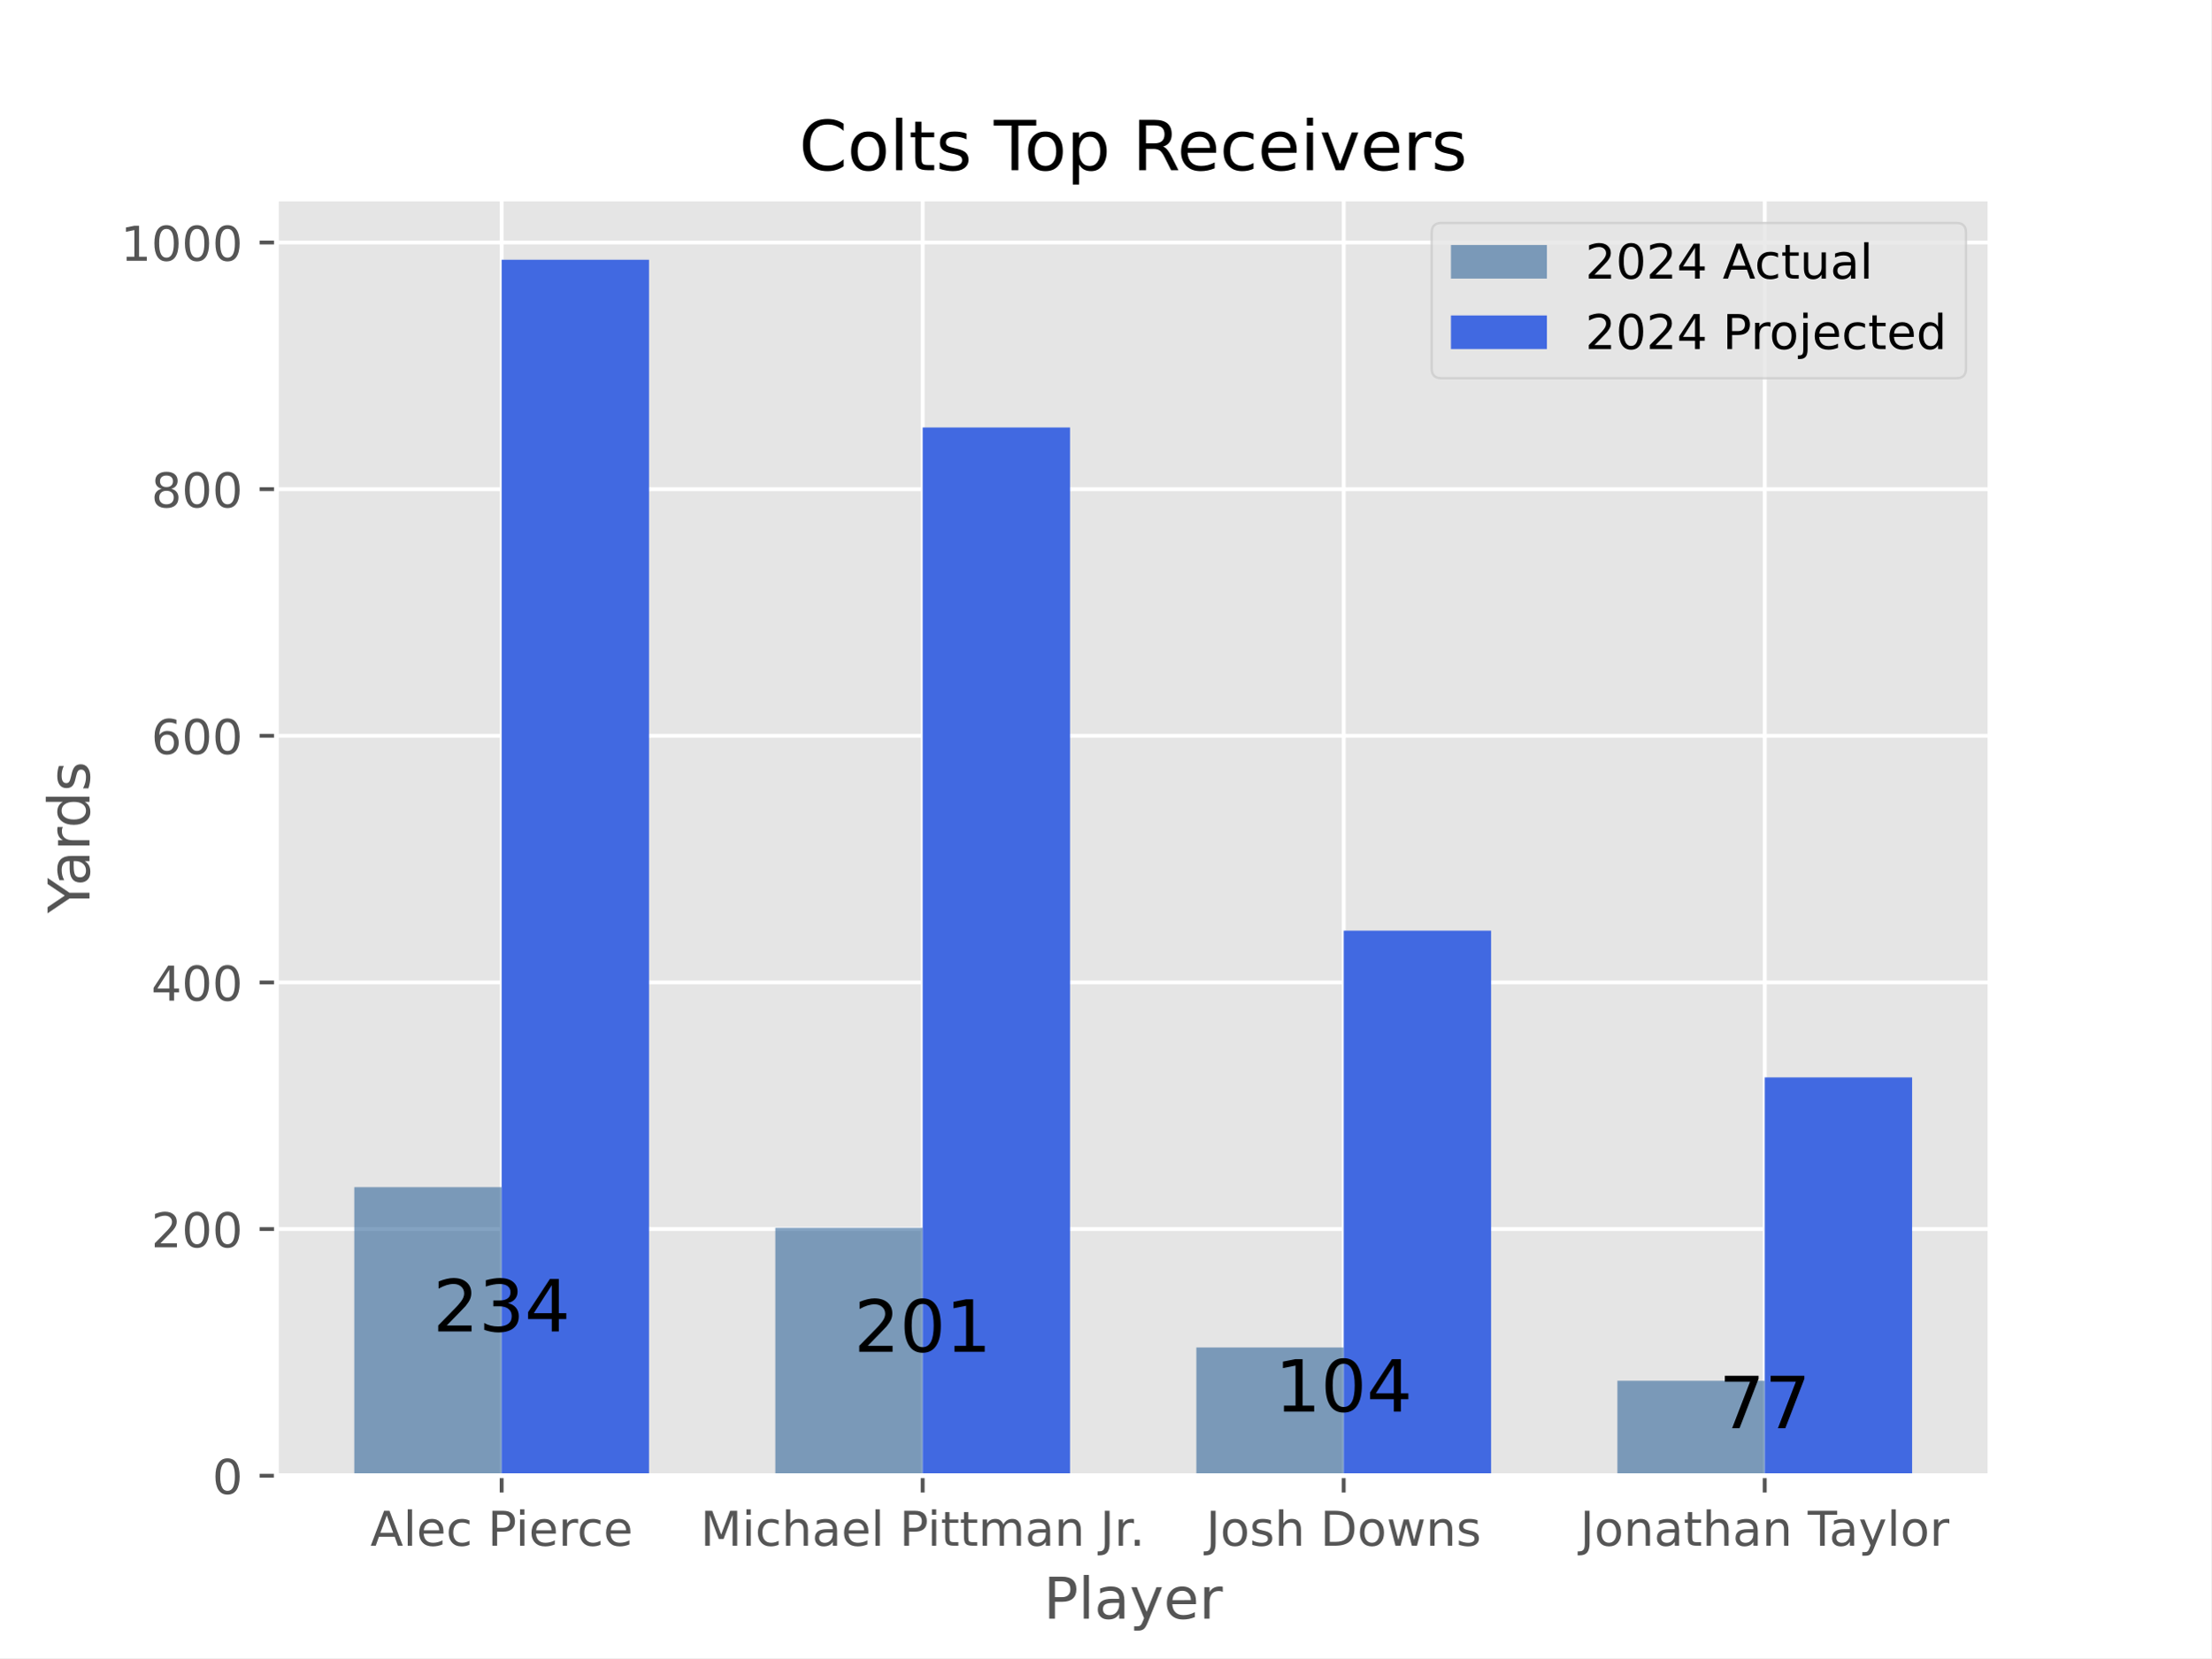
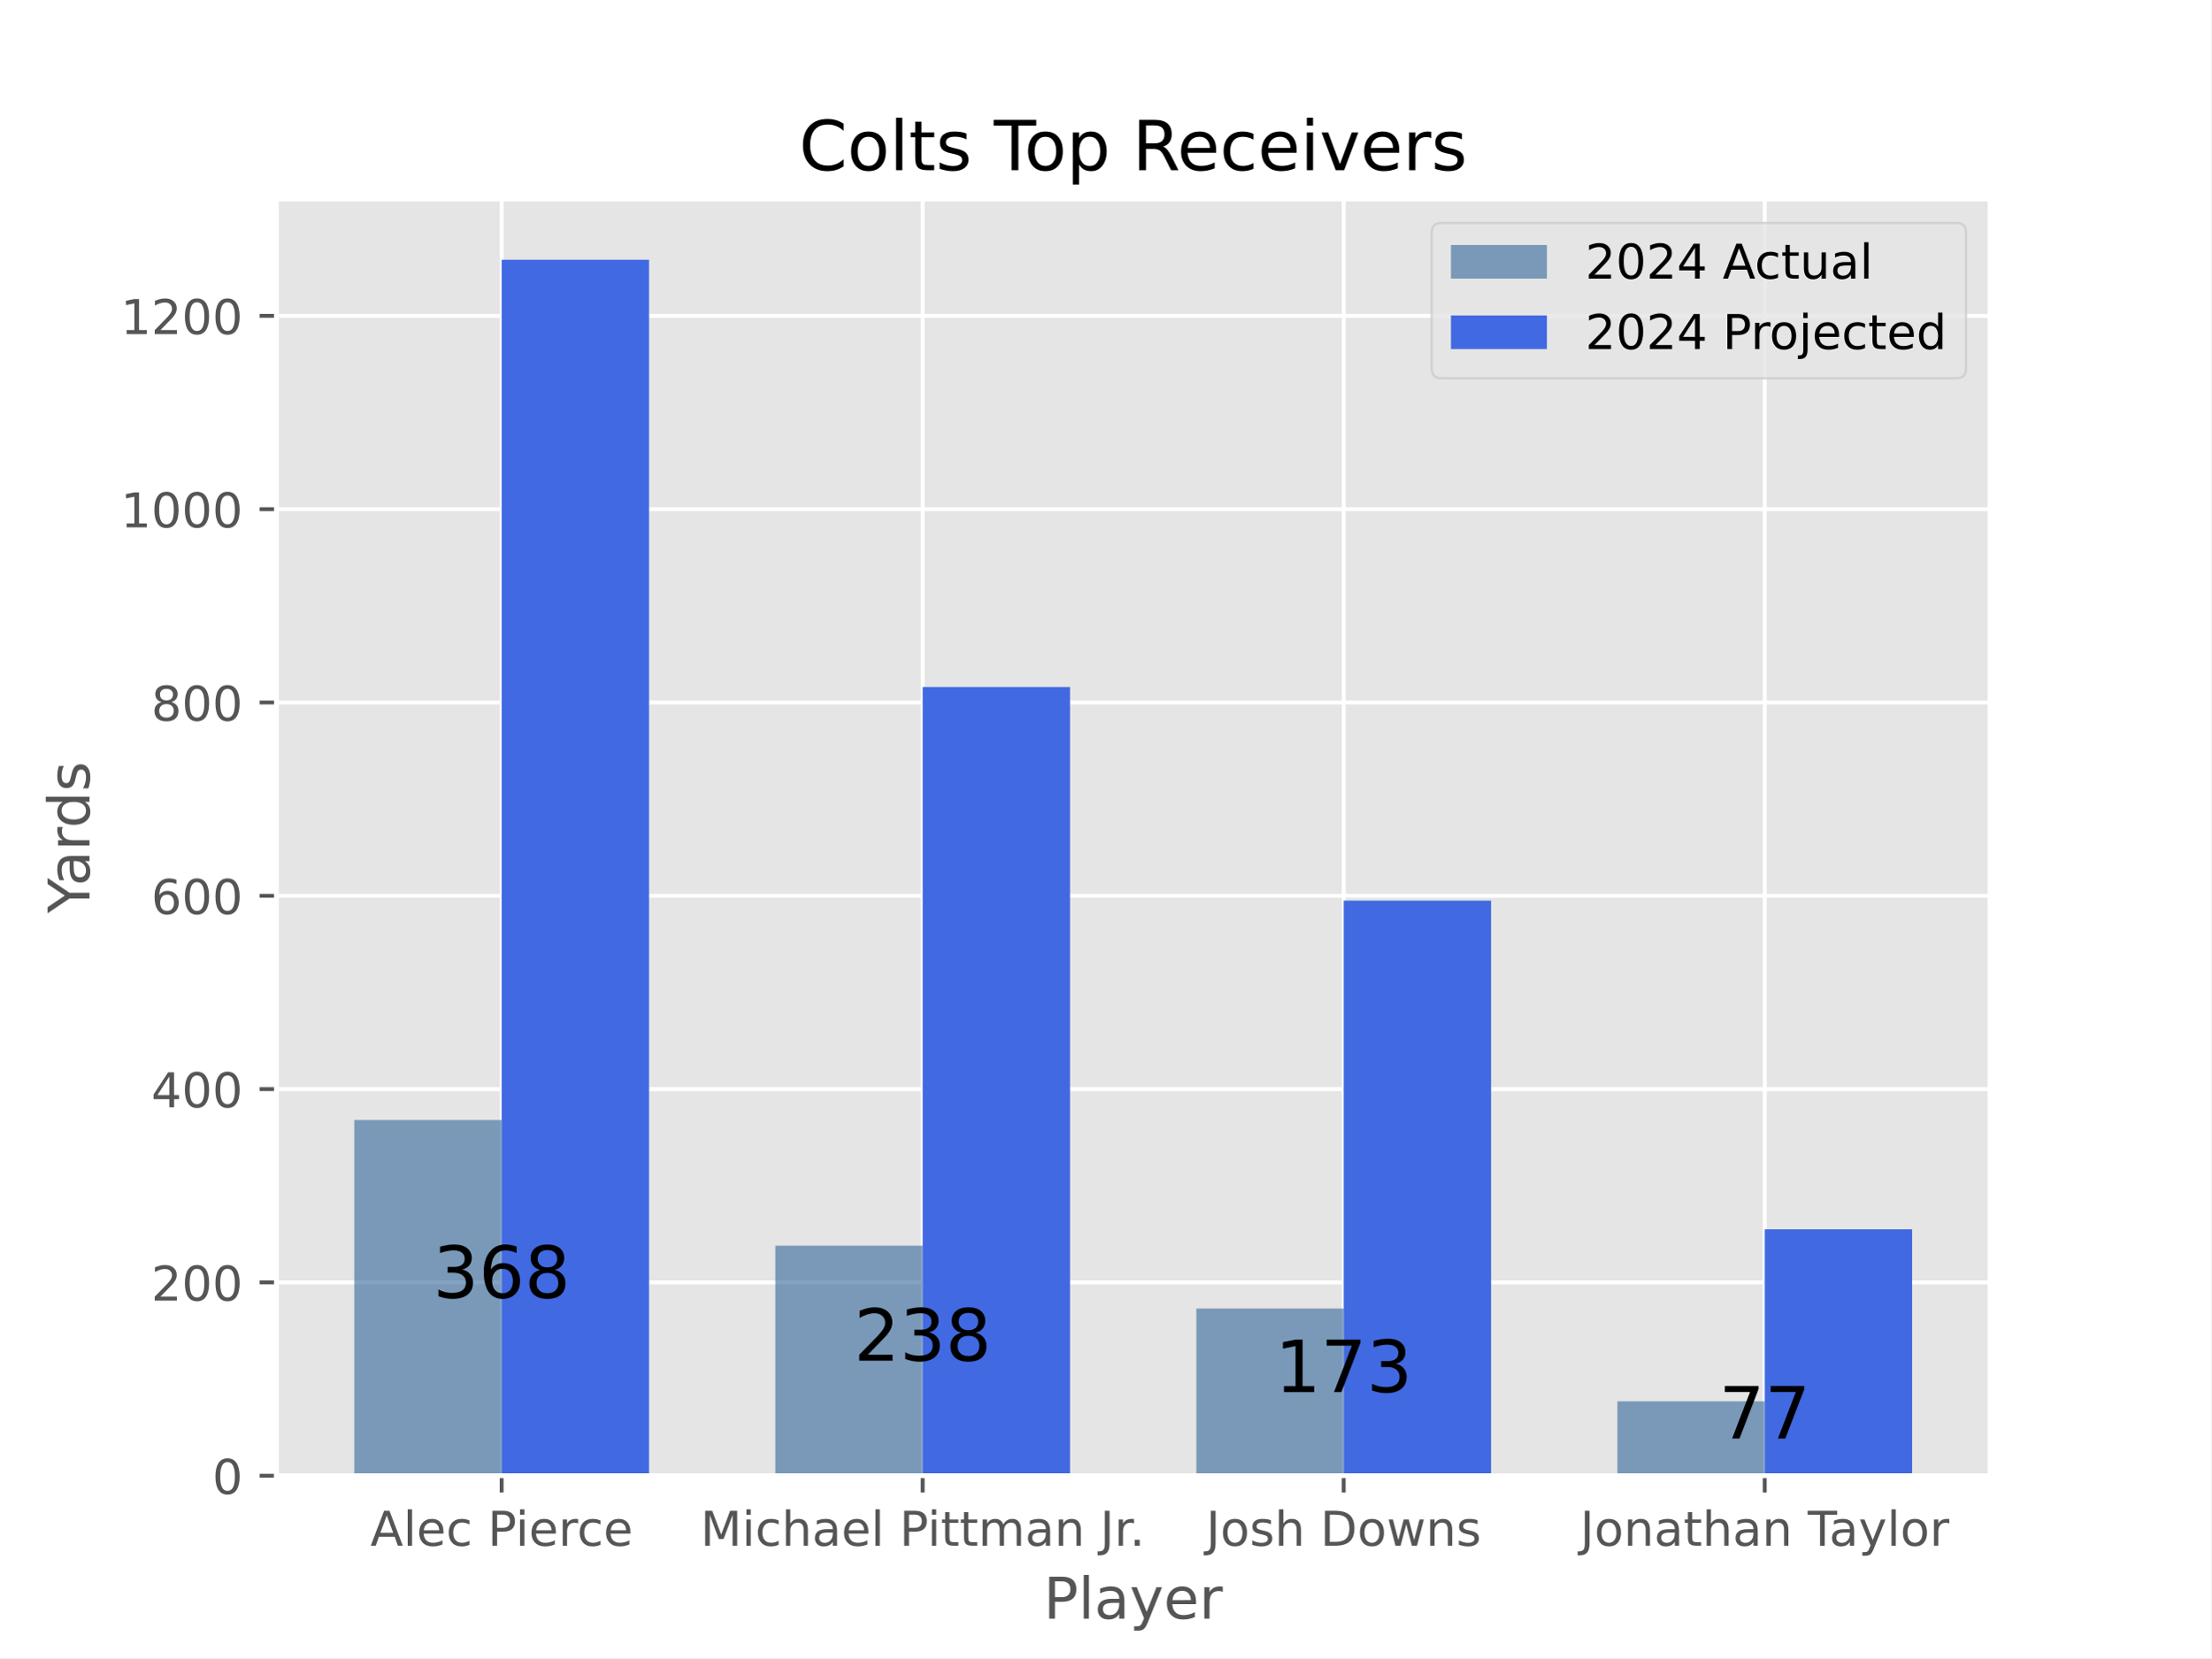
<svg xmlns="http://www.w3.org/2000/svg" xmlns:xlink="http://www.w3.org/1999/xlink" width="460.8pt" height="345.6pt" viewBox="0 0 460.8 345.6" version="1.1">
  <defs>
    <style type="text/css">*{stroke-linejoin: round; stroke-linecap: butt}</style>
  </defs>
  <g id="figure_1">
    <g id="patch_1">
      <path d="M 0 345.6  L 460.8 345.6  L 460.8 0  L 0 0  z " style="fill: #ffffff" />
    </g>
    <g id="axes_1">
      <g id="patch_2">
        <path d="M 57.6 307.584  L 414.72 307.584  L 414.72 41.472  L 57.6 41.472  z " style="fill: #e5e5e5" />
      </g>
      <g id="matplotlib.axis_1">
        <g id="xtick_1">
          <g id="line2d_1">
-             <path d="M 104.543 307.584  L 104.543 41.472  " clip-path="url(#p243e9e6259)" style="fill: none; stroke: #ffffff; stroke-width: 0.8; stroke-linecap: square" />
+             <path d="M 104.543 307.584  L 104.543 41.472  " clip-path="url(#p2a734307d4)" style="fill: none; stroke: #ffffff; stroke-width: 0.8; stroke-linecap: square" />
          </g>
          <g id="line2d_2">
            <defs>
-               <path id="m53d6826b80" d="M 0 0  L 0 3.5  " style="stroke: #555555; stroke-width: 0.8" />
+               <path id="m1f3897f777" d="M 0 0  L 0 3.5  " style="stroke: #555555; stroke-width: 0.8" />
            </defs>
            <g>
-               <use xlink:href="#m53d6826b80" x="104.543" y="307.584" style="fill: #555555; stroke: #555555; stroke-width: 0.8" />
+               <use xlink:href="#m1f3897f777" x="104.543" y="307.584" style="fill: #555555; stroke: #555555; stroke-width: 0.8" />
            </g>
          </g>
          <g id="text_1">
            <g style="fill: #555555" transform="translate(77.18236 322.1824) scale(0.1 -0.1)">
              <defs>
                <path id="DejaVuSans-41" d="M 2188 4044  L 1331 1722  L 3047 1722  L 2188 4044  z M 1831 4666  L 2547 4666  L 4325 0  L 3669 0  L 3244 1197  L 1141 1197  L 716 0  L 50 0  L 1831 4666  z " transform="scale(0.015625)" />
                <path id="DejaVuSans-6c" d="M 603 4863  L 1178 4863  L 1178 0  L 603 0  L 603 4863  z " transform="scale(0.015625)" />
                <path id="DejaVuSans-65" d="M 3597 1894  L 3597 1613  L 953 1613  Q 991 1019 1311 708  Q 1631 397 2203 397  Q 2534 397 2845 478  Q 3156 559 3463 722  L 3463 178  Q 3153 47 2828 -22  Q 2503 -91 2169 -91  Q 1331 -91 842 396  Q 353 884 353 1716  Q 353 2575 817 3079  Q 1281 3584 2069 3584  Q 2775 3584 3186 3129  Q 3597 2675 3597 1894  z M 3022 2063  Q 3016 2534 2758 2815  Q 2500 3097 2075 3097  Q 1594 3097 1305 2825  Q 1016 2553 972 2059  L 3022 2063  z " transform="scale(0.015625)" />
                <path id="DejaVuSans-63" d="M 3122 3366  L 3122 2828  Q 2878 2963 2633 3030  Q 2388 3097 2138 3097  Q 1578 3097 1268 2742  Q 959 2388 959 1747  Q 959 1106 1268 751  Q 1578 397 2138 397  Q 2388 397 2633 464  Q 2878 531 3122 666  L 3122 134  Q 2881 22 2623 -34  Q 2366 -91 2075 -91  Q 1284 -91 818 406  Q 353 903 353 1747  Q 353 2603 823 3093  Q 1294 3584 2113 3584  Q 2378 3584 2631 3529  Q 2884 3475 3122 3366  z " transform="scale(0.015625)" />
                <path id="DejaVuSans-20" transform="scale(0.015625)" />
                <path id="DejaVuSans-50" d="M 1259 4147  L 1259 2394  L 2053 2394  Q 2494 2394 2734 2622  Q 2975 2850 2975 3272  Q 2975 3691 2734 3919  Q 2494 4147 2053 4147  L 1259 4147  z M 628 4666  L 2053 4666  Q 2838 4666 3239 4311  Q 3641 3956 3641 3272  Q 3641 2581 3239 2228  Q 2838 1875 2053 1875  L 1259 1875  L 1259 0  L 628 0  L 628 4666  z " transform="scale(0.015625)" />
                <path id="DejaVuSans-69" d="M 603 3500  L 1178 3500  L 1178 0  L 603 0  L 603 3500  z M 603 4863  L 1178 4863  L 1178 4134  L 603 4134  L 603 4863  z " transform="scale(0.015625)" />
                <path id="DejaVuSans-72" d="M 2631 2963  Q 2534 3019 2420 3045  Q 2306 3072 2169 3072  Q 1681 3072 1420 2755  Q 1159 2438 1159 1844  L 1159 0  L 581 0  L 581 3500  L 1159 3500  L 1159 2956  Q 1341 3275 1631 3429  Q 1922 3584 2338 3584  Q 2397 3584 2469 3576  Q 2541 3569 2628 3553  L 2631 2963  z " transform="scale(0.015625)" />
              </defs>
              <use xlink:href="#DejaVuSans-41" />
              <use xlink:href="#DejaVuSans-6c" x="68.408" />
              <use xlink:href="#DejaVuSans-65" x="96.191" />
              <use xlink:href="#DejaVuSans-63" x="157.715" />
              <use xlink:href="#DejaVuSans-20" x="212.695" />
              <use xlink:href="#DejaVuSans-50" x="244.482" />
              <use xlink:href="#DejaVuSans-69" x="302.535" />
              <use xlink:href="#DejaVuSans-65" x="330.318" />
              <use xlink:href="#DejaVuSans-72" x="391.842" />
              <use xlink:href="#DejaVuSans-63" x="430.705" />
              <use xlink:href="#DejaVuSans-65" x="485.686" />
            </g>
          </g>
        </g>
        <g id="xtick_2">
          <g id="line2d_3">
-             <path d="M 192.288 307.584  L 192.288 41.472  " clip-path="url(#p243e9e6259)" style="fill: none; stroke: #ffffff; stroke-width: 0.8; stroke-linecap: square" />
+             <path d="M 192.288 307.584  L 192.288 41.472  " clip-path="url(#p2a734307d4)" style="fill: none; stroke: #ffffff; stroke-width: 0.8; stroke-linecap: square" />
          </g>
          <g id="line2d_4">
            <g>
-               <use xlink:href="#m53d6826b80" x="192.288" y="307.584" style="fill: #555555; stroke: #555555; stroke-width: 0.8" />
+               <use xlink:href="#m1f3897f777" x="192.288" y="307.584" style="fill: #555555; stroke: #555555; stroke-width: 0.8" />
            </g>
          </g>
          <g id="text_2">
            <g style="fill: #555555" transform="translate(145.9807 322.1824) scale(0.1 -0.1)">
              <defs>
                <path id="DejaVuSans-4d" d="M 628 4666  L 1569 4666  L 2759 1491  L 3956 4666  L 4897 4666  L 4897 0  L 4281 0  L 4281 4097  L 3078 897  L 2444 897  L 1241 4097  L 1241 0  L 628 0  L 628 4666  z " transform="scale(0.015625)" />
                <path id="DejaVuSans-68" d="M 3513 2113  L 3513 0  L 2938 0  L 2938 2094  Q 2938 2591 2744 2837  Q 2550 3084 2163 3084  Q 1697 3084 1428 2787  Q 1159 2491 1159 1978  L 1159 0  L 581 0  L 581 4863  L 1159 4863  L 1159 2956  Q 1366 3272 1645 3428  Q 1925 3584 2291 3584  Q 2894 3584 3203 3211  Q 3513 2838 3513 2113  z " transform="scale(0.015625)" />
                <path id="DejaVuSans-61" d="M 2194 1759  Q 1497 1759 1228 1600  Q 959 1441 959 1056  Q 959 750 1161 570  Q 1363 391 1709 391  Q 2188 391 2477 730  Q 2766 1069 2766 1631  L 2766 1759  L 2194 1759  z M 3341 1997  L 3341 0  L 2766 0  L 2766 531  Q 2569 213 2275 61  Q 1981 -91 1556 -91  Q 1019 -91 701 211  Q 384 513 384 1019  Q 384 1609 779 1909  Q 1175 2209 1959 2209  L 2766 2209  L 2766 2266  Q 2766 2663 2505 2880  Q 2244 3097 1772 3097  Q 1472 3097 1187 3025  Q 903 2953 641 2809  L 641 3341  Q 956 3463 1253 3523  Q 1550 3584 1831 3584  Q 2591 3584 2966 3190  Q 3341 2797 3341 1997  z " transform="scale(0.015625)" />
                <path id="DejaVuSans-74" d="M 1172 4494  L 1172 3500  L 2356 3500  L 2356 3053  L 1172 3053  L 1172 1153  Q 1172 725 1289 603  Q 1406 481 1766 481  L 2356 481  L 2356 0  L 1766 0  Q 1100 0 847 248  Q 594 497 594 1153  L 594 3053  L 172 3053  L 172 3500  L 594 3500  L 594 4494  L 1172 4494  z " transform="scale(0.015625)" />
                <path id="DejaVuSans-6d" d="M 3328 2828  Q 3544 3216 3844 3400  Q 4144 3584 4550 3584  Q 5097 3584 5394 3201  Q 5691 2819 5691 2113  L 5691 0  L 5113 0  L 5113 2094  Q 5113 2597 4934 2840  Q 4756 3084 4391 3084  Q 3944 3084 3684 2787  Q 3425 2491 3425 1978  L 3425 0  L 2847 0  L 2847 2094  Q 2847 2600 2669 2842  Q 2491 3084 2119 3084  Q 1678 3084 1418 2786  Q 1159 2488 1159 1978  L 1159 0  L 581 0  L 581 3500  L 1159 3500  L 1159 2956  Q 1356 3278 1631 3431  Q 1906 3584 2284 3584  Q 2666 3584 2933 3390  Q 3200 3197 3328 2828  z " transform="scale(0.015625)" />
                <path id="DejaVuSans-6e" d="M 3513 2113  L 3513 0  L 2938 0  L 2938 2094  Q 2938 2591 2744 2837  Q 2550 3084 2163 3084  Q 1697 3084 1428 2787  Q 1159 2491 1159 1978  L 1159 0  L 581 0  L 581 3500  L 1159 3500  L 1159 2956  Q 1366 3272 1645 3428  Q 1925 3584 2291 3584  Q 2894 3584 3203 3211  Q 3513 2838 3513 2113  z " transform="scale(0.015625)" />
                <path id="DejaVuSans-4a" d="M 628 4666  L 1259 4666  L 1259 325  Q 1259 -519 939 -900  Q 619 -1281 -91 -1281  L -331 -1281  L -331 -750  L -134 -750  Q 284 -750 456 -515  Q 628 -281 628 325  L 628 4666  z " transform="scale(0.015625)" />
                <path id="DejaVuSans-2e" d="M 684 794  L 1344 794  L 1344 0  L 684 0  L 684 794  z " transform="scale(0.015625)" />
              </defs>
              <use xlink:href="#DejaVuSans-4d" />
              <use xlink:href="#DejaVuSans-69" x="86.279" />
              <use xlink:href="#DejaVuSans-63" x="114.062" />
              <use xlink:href="#DejaVuSans-68" x="169.043" />
              <use xlink:href="#DejaVuSans-61" x="232.422" />
              <use xlink:href="#DejaVuSans-65" x="293.701" />
              <use xlink:href="#DejaVuSans-6c" x="355.225" />
              <use xlink:href="#DejaVuSans-20" x="383.008" />
              <use xlink:href="#DejaVuSans-50" x="414.795" />
              <use xlink:href="#DejaVuSans-69" x="472.848" />
              <use xlink:href="#DejaVuSans-74" x="500.631" />
              <use xlink:href="#DejaVuSans-74" x="539.84" />
              <use xlink:href="#DejaVuSans-6d" x="579.049" />
              <use xlink:href="#DejaVuSans-61" x="676.461" />
              <use xlink:href="#DejaVuSans-6e" x="737.74" />
              <use xlink:href="#DejaVuSans-20" x="801.119" />
              <use xlink:href="#DejaVuSans-4a" x="832.906" />
              <use xlink:href="#DejaVuSans-72" x="862.398" />
              <use xlink:href="#DejaVuSans-2e" x="894.387" />
            </g>
          </g>
        </g>
        <g id="xtick_3">
          <g id="line2d_5">
-             <path d="M 280.032 307.584  L 280.032 41.472  " clip-path="url(#p243e9e6259)" style="fill: none; stroke: #ffffff; stroke-width: 0.8; stroke-linecap: square" />
+             <path d="M 280.032 307.584  L 280.032 41.472  " clip-path="url(#p2a734307d4)" style="fill: none; stroke: #ffffff; stroke-width: 0.8; stroke-linecap: square" />
          </g>
          <g id="line2d_6">
            <g>
-               <use xlink:href="#m53d6826b80" x="280.032" y="307.584" style="fill: #555555; stroke: #555555; stroke-width: 0.8" />
+               <use xlink:href="#m1f3897f777" x="280.032" y="307.584" style="fill: #555555; stroke: #555555; stroke-width: 0.8" />
            </g>
          </g>
          <g id="text_3">
            <g style="fill: #555555" transform="translate(251.3635 322.1824) scale(0.1 -0.1)">
              <defs>
                <path id="DejaVuSans-6f" d="M 1959 3097  Q 1497 3097 1228 2736  Q 959 2375 959 1747  Q 959 1119 1226 758  Q 1494 397 1959 397  Q 2419 397 2687 759  Q 2956 1122 2956 1747  Q 2956 2369 2687 2733  Q 2419 3097 1959 3097  z M 1959 3584  Q 2709 3584 3137 3096  Q 3566 2609 3566 1747  Q 3566 888 3137 398  Q 2709 -91 1959 -91  Q 1206 -91 779 398  Q 353 888 353 1747  Q 353 2609 779 3096  Q 1206 3584 1959 3584  z " transform="scale(0.015625)" />
                <path id="DejaVuSans-73" d="M 2834 3397  L 2834 2853  Q 2591 2978 2328 3040  Q 2066 3103 1784 3103  Q 1356 3103 1142 2972  Q 928 2841 928 2578  Q 928 2378 1081 2264  Q 1234 2150 1697 2047  L 1894 2003  Q 2506 1872 2764 1633  Q 3022 1394 3022 966  Q 3022 478 2636 193  Q 2250 -91 1575 -91  Q 1294 -91 989 -36  Q 684 19 347 128  L 347 722  Q 666 556 975 473  Q 1284 391 1588 391  Q 1994 391 2212 530  Q 2431 669 2431 922  Q 2431 1156 2273 1281  Q 2116 1406 1581 1522  L 1381 1569  Q 847 1681 609 1914  Q 372 2147 372 2553  Q 372 3047 722 3315  Q 1072 3584 1716 3584  Q 2034 3584 2315 3537  Q 2597 3491 2834 3397  z " transform="scale(0.015625)" />
                <path id="DejaVuSans-44" d="M 1259 4147  L 1259 519  L 2022 519  Q 2988 519 3436 956  Q 3884 1394 3884 2338  Q 3884 3275 3436 3711  Q 2988 4147 2022 4147  L 1259 4147  z M 628 4666  L 1925 4666  Q 3281 4666 3915 4102  Q 4550 3538 4550 2338  Q 4550 1131 3912 565  Q 3275 0 1925 0  L 628 0  L 628 4666  z " transform="scale(0.015625)" />
                <path id="DejaVuSans-77" d="M 269 3500  L 844 3500  L 1563 769  L 2278 3500  L 2956 3500  L 3675 769  L 4391 3500  L 4966 3500  L 4050 0  L 3372 0  L 2619 2869  L 1863 0  L 1184 0  L 269 3500  z " transform="scale(0.015625)" />
              </defs>
              <use xlink:href="#DejaVuSans-4a" />
              <use xlink:href="#DejaVuSans-6f" x="29.492" />
              <use xlink:href="#DejaVuSans-73" x="90.674" />
              <use xlink:href="#DejaVuSans-68" x="142.773" />
              <use xlink:href="#DejaVuSans-20" x="206.152" />
              <use xlink:href="#DejaVuSans-44" x="237.939" />
              <use xlink:href="#DejaVuSans-6f" x="314.941" />
              <use xlink:href="#DejaVuSans-77" x="376.123" />
              <use xlink:href="#DejaVuSans-6e" x="457.91" />
              <use xlink:href="#DejaVuSans-73" x="521.289" />
            </g>
          </g>
        </g>
        <g id="xtick_4">
          <g id="line2d_7">
-             <path d="M 367.777 307.584  L 367.777 41.472  " clip-path="url(#p243e9e6259)" style="fill: none; stroke: #ffffff; stroke-width: 0.8; stroke-linecap: square" />
+             <path d="M 367.777 307.584  L 367.777 41.472  " clip-path="url(#p2a734307d4)" style="fill: none; stroke: #ffffff; stroke-width: 0.8; stroke-linecap: square" />
          </g>
          <g id="line2d_8">
            <g>
-               <use xlink:href="#m53d6826b80" x="367.777" y="307.584" style="fill: #555555; stroke: #555555; stroke-width: 0.8" />
+               <use xlink:href="#m1f3897f777" x="367.777" y="307.584" style="fill: #555555; stroke: #555555; stroke-width: 0.8" />
            </g>
          </g>
          <g id="text_4">
            <g style="fill: #555555" transform="translate(329.3025 322.1824) scale(0.1 -0.1)">
              <defs>
                <path id="DejaVuSans-54" d="M -19 4666  L 3928 4666  L 3928 4134  L 2272 4134  L 2272 0  L 1638 0  L 1638 4134  L -19 4134  L -19 4666  z " transform="scale(0.015625)" />
                <path id="DejaVuSans-79" d="M 2059 -325  Q 1816 -950 1584 -1140  Q 1353 -1331 966 -1331  L 506 -1331  L 506 -850  L 844 -850  Q 1081 -850 1212 -737  Q 1344 -625 1503 -206  L 1606 56  L 191 3500  L 800 3500  L 1894 763  L 2988 3500  L 3597 3500  L 2059 -325  z " transform="scale(0.015625)" />
              </defs>
              <use xlink:href="#DejaVuSans-4a" />
              <use xlink:href="#DejaVuSans-6f" x="29.492" />
              <use xlink:href="#DejaVuSans-6e" x="90.674" />
              <use xlink:href="#DejaVuSans-61" x="154.053" />
              <use xlink:href="#DejaVuSans-74" x="215.332" />
              <use xlink:href="#DejaVuSans-68" x="254.541" />
              <use xlink:href="#DejaVuSans-61" x="317.92" />
              <use xlink:href="#DejaVuSans-6e" x="379.199" />
              <use xlink:href="#DejaVuSans-20" x="442.578" />
              <use xlink:href="#DejaVuSans-54" x="474.365" />
              <use xlink:href="#DejaVuSans-61" x="518.949" />
              <use xlink:href="#DejaVuSans-79" x="580.229" />
              <use xlink:href="#DejaVuSans-6c" x="639.408" />
              <use xlink:href="#DejaVuSans-6f" x="667.191" />
              <use xlink:href="#DejaVuSans-72" x="728.373" />
            </g>
          </g>
        </g>
        <g id="text_5">
          <g style="fill: #555555" transform="translate(217.4888 337.3802) scale(0.12 -0.12)">
            <use xlink:href="#DejaVuSans-50" />
            <use xlink:href="#DejaVuSans-6c" x="60.303" />
            <use xlink:href="#DejaVuSans-61" x="88.086" />
            <use xlink:href="#DejaVuSans-79" x="149.365" />
            <use xlink:href="#DejaVuSans-65" x="208.545" />
            <use xlink:href="#DejaVuSans-72" x="270.068" />
          </g>
        </g>
      </g>
      <g id="matplotlib.axis_2">
        <g id="ytick_1">
          <g id="line2d_9">
-             <path d="M 57.6 307.584  L 414.72 307.584  " clip-path="url(#p243e9e6259)" style="fill: none; stroke: #ffffff; stroke-width: 0.8; stroke-linecap: square" />
+             <path d="M 57.6 307.584  L 414.72 307.584  " clip-path="url(#p2a734307d4)" style="fill: none; stroke: #ffffff; stroke-width: 0.8; stroke-linecap: square" />
          </g>
          <g id="line2d_10">
            <defs>
-               <path id="m9a4ea8f144" d="M 0 0  L -3.5 0  " style="stroke: #555555; stroke-width: 0.8" />
+               <path id="m91f20f9fe2" d="M 0 0  L -3.5 0  " style="stroke: #555555; stroke-width: 0.8" />
            </defs>
            <g>
-               <use xlink:href="#m9a4ea8f144" x="57.6" y="307.584" style="fill: #555555; stroke: #555555; stroke-width: 0.8" />
+               <use xlink:href="#m91f20f9fe2" x="57.6" y="307.584" style="fill: #555555; stroke: #555555; stroke-width: 0.8" />
            </g>
          </g>
          <g id="text_6">
            <g style="fill: #555555" transform="translate(44.2375 311.3832) scale(0.1 -0.1)">
              <defs>
                <path id="DejaVuSans-30" d="M 2034 4250  Q 1547 4250 1301 3770  Q 1056 3291 1056 2328  Q 1056 1369 1301 889  Q 1547 409 2034 409  Q 2525 409 2770 889  Q 3016 1369 3016 2328  Q 3016 3291 2770 3770  Q 2525 4250 2034 4250  z M 2034 4750  Q 2819 4750 3233 4129  Q 3647 3509 3647 2328  Q 3647 1150 3233 529  Q 2819 -91 2034 -91  Q 1250 -91 836 529  Q 422 1150 422 2328  Q 422 3509 836 4129  Q 1250 4750 2034 4750  z " transform="scale(0.015625)" />
              </defs>
              <use xlink:href="#DejaVuSans-30" />
            </g>
          </g>
        </g>
        <g id="ytick_2">
          <g id="line2d_11">
-             <path d="M 57.6 256.176  L 414.72 256.176  " clip-path="url(#p243e9e6259)" style="fill: none; stroke: #ffffff; stroke-width: 0.8; stroke-linecap: square" />
+             <path d="M 57.6 267.291  L 414.72 267.291  " clip-path="url(#p2a734307d4)" style="fill: none; stroke: #ffffff; stroke-width: 0.8; stroke-linecap: square" />
          </g>
          <g id="line2d_12">
            <g>
-               <use xlink:href="#m9a4ea8f144" x="57.6" y="256.176" style="fill: #555555; stroke: #555555; stroke-width: 0.8" />
+               <use xlink:href="#m91f20f9fe2" x="57.6" y="267.291" style="fill: #555555; stroke: #555555; stroke-width: 0.8" />
            </g>
          </g>
          <g id="text_7">
-             <g style="fill: #555555" transform="translate(31.5125 259.9755) scale(0.1 -0.1)">
+             <g style="fill: #555555" transform="translate(31.5125 271.0907) scale(0.1 -0.1)">
              <defs>
                <path id="DejaVuSans-32" d="M 1228 531  L 3431 531  L 3431 0  L 469 0  L 469 531  Q 828 903 1448 1529  Q 2069 2156 2228 2338  Q 2531 2678 2651 2914  Q 2772 3150 2772 3378  Q 2772 3750 2511 3984  Q 2250 4219 1831 4219  Q 1534 4219 1204 4116  Q 875 4013 500 3803  L 500 4441  Q 881 4594 1212 4672  Q 1544 4750 1819 4750  Q 2544 4750 2975 4387  Q 3406 4025 3406 3419  Q 3406 3131 3298 2873  Q 3191 2616 2906 2266  Q 2828 2175 2409 1742  Q 1991 1309 1228 531  z " transform="scale(0.015625)" />
              </defs>
              <use xlink:href="#DejaVuSans-32" />
              <use xlink:href="#DejaVuSans-30" x="63.623" />
              <use xlink:href="#DejaVuSans-30" x="127.246" />
            </g>
          </g>
        </g>
        <g id="ytick_3">
          <g id="line2d_13">
-             <path d="M 57.6 204.769  L 414.72 204.769  " clip-path="url(#p243e9e6259)" style="fill: none; stroke: #ffffff; stroke-width: 0.8; stroke-linecap: square" />
+             <path d="M 57.6 226.999  L 414.72 226.999  " clip-path="url(#p2a734307d4)" style="fill: none; stroke: #ffffff; stroke-width: 0.8; stroke-linecap: square" />
          </g>
          <g id="line2d_14">
            <g>
-               <use xlink:href="#m9a4ea8f144" x="57.6" y="204.769" style="fill: #555555; stroke: #555555; stroke-width: 0.8" />
+               <use xlink:href="#m91f20f9fe2" x="57.6" y="226.999" style="fill: #555555; stroke: #555555; stroke-width: 0.8" />
            </g>
          </g>
          <g id="text_8">
-             <g style="fill: #555555" transform="translate(31.5125 208.5678) scale(0.1 -0.1)">
+             <g style="fill: #555555" transform="translate(31.5125 230.7982) scale(0.1 -0.1)">
              <defs>
                <path id="DejaVuSans-34" d="M 2419 4116  L 825 1625  L 2419 1625  L 2419 4116  z M 2253 4666  L 3047 4666  L 3047 1625  L 3713 1625  L 3713 1100  L 3047 1100  L 3047 0  L 2419 0  L 2419 1100  L 313 1100  L 313 1709  L 2253 4666  z " transform="scale(0.015625)" />
              </defs>
              <use xlink:href="#DejaVuSans-34" />
              <use xlink:href="#DejaVuSans-30" x="63.623" />
              <use xlink:href="#DejaVuSans-30" x="127.246" />
            </g>
          </g>
        </g>
        <g id="ytick_4">
          <g id="line2d_15">
-             <path d="M 57.6 153.361  L 414.72 153.361  " clip-path="url(#p243e9e6259)" style="fill: none; stroke: #ffffff; stroke-width: 0.8; stroke-linecap: square" />
+             <path d="M 57.6 186.706  L 414.72 186.706  " clip-path="url(#p2a734307d4)" style="fill: none; stroke: #ffffff; stroke-width: 0.8; stroke-linecap: square" />
          </g>
          <g id="line2d_16">
            <g>
-               <use xlink:href="#m9a4ea8f144" x="57.6" y="153.361" style="fill: #555555; stroke: #555555; stroke-width: 0.8" />
+               <use xlink:href="#m91f20f9fe2" x="57.6" y="186.706" style="fill: #555555; stroke: #555555; stroke-width: 0.8" />
            </g>
          </g>
          <g id="text_9">
-             <g style="fill: #555555" transform="translate(31.5125 157.1601) scale(0.1 -0.1)">
+             <g style="fill: #555555" transform="translate(31.5125 190.5056) scale(0.1 -0.1)">
              <defs>
                <path id="DejaVuSans-36" d="M 2113 2584  Q 1688 2584 1439 2293  Q 1191 2003 1191 1497  Q 1191 994 1439 701  Q 1688 409 2113 409  Q 2538 409 2786 701  Q 3034 994 3034 1497  Q 3034 2003 2786 2293  Q 2538 2584 2113 2584  z M 3366 4563  L 3366 3988  Q 3128 4100 2886 4159  Q 2644 4219 2406 4219  Q 1781 4219 1451 3797  Q 1122 3375 1075 2522  Q 1259 2794 1537 2939  Q 1816 3084 2150 3084  Q 2853 3084 3261 2657  Q 3669 2231 3669 1497  Q 3669 778 3244 343  Q 2819 -91 2113 -91  Q 1303 -91 875 529  Q 447 1150 447 2328  Q 447 3434 972 4092  Q 1497 4750 2381 4750  Q 2619 4750 2861 4703  Q 3103 4656 3366 4563  z " transform="scale(0.015625)" />
              </defs>
              <use xlink:href="#DejaVuSans-36" />
              <use xlink:href="#DejaVuSans-30" x="63.623" />
              <use xlink:href="#DejaVuSans-30" x="127.246" />
            </g>
          </g>
        </g>
        <g id="ytick_5">
          <g id="line2d_17">
-             <path d="M 57.6 101.953  L 414.72 101.953  " clip-path="url(#p243e9e6259)" style="fill: none; stroke: #ffffff; stroke-width: 0.8; stroke-linecap: square" />
+             <path d="M 57.6 146.414  L 414.72 146.414  " clip-path="url(#p2a734307d4)" style="fill: none; stroke: #ffffff; stroke-width: 0.8; stroke-linecap: square" />
          </g>
          <g id="line2d_18">
            <g>
-               <use xlink:href="#m9a4ea8f144" x="57.6" y="101.953" style="fill: #555555; stroke: #555555; stroke-width: 0.8" />
+               <use xlink:href="#m91f20f9fe2" x="57.6" y="146.414" style="fill: #555555; stroke: #555555; stroke-width: 0.8" />
            </g>
          </g>
          <g id="text_10">
-             <g style="fill: #555555" transform="translate(31.5125 105.7524) scale(0.1 -0.1)">
+             <g style="fill: #555555" transform="translate(31.5125 150.2131) scale(0.1 -0.1)">
              <defs>
                <path id="DejaVuSans-38" d="M 2034 2216  Q 1584 2216 1326 1975  Q 1069 1734 1069 1313  Q 1069 891 1326 650  Q 1584 409 2034 409  Q 2484 409 2743 651  Q 3003 894 3003 1313  Q 3003 1734 2745 1975  Q 2488 2216 2034 2216  z M 1403 2484  Q 997 2584 770 2862  Q 544 3141 544 3541  Q 544 4100 942 4425  Q 1341 4750 2034 4750  Q 2731 4750 3128 4425  Q 3525 4100 3525 3541  Q 3525 3141 3298 2862  Q 3072 2584 2669 2484  Q 3125 2378 3379 2068  Q 3634 1759 3634 1313  Q 3634 634 3220 271  Q 2806 -91 2034 -91  Q 1263 -91 848 271  Q 434 634 434 1313  Q 434 1759 690 2068  Q 947 2378 1403 2484  z M 1172 3481  Q 1172 3119 1398 2916  Q 1625 2713 2034 2713  Q 2441 2713 2670 2916  Q 2900 3119 2900 3481  Q 2900 3844 2670 4047  Q 2441 4250 2034 4250  Q 1625 4250 1398 4047  Q 1172 3844 1172 3481  z " transform="scale(0.015625)" />
              </defs>
              <use xlink:href="#DejaVuSans-38" />
              <use xlink:href="#DejaVuSans-30" x="63.623" />
              <use xlink:href="#DejaVuSans-30" x="127.246" />
            </g>
          </g>
        </g>
        <g id="ytick_6">
          <g id="line2d_19">
-             <path d="M 57.6 50.545  L 414.72 50.545  " clip-path="url(#p243e9e6259)" style="fill: none; stroke: #ffffff; stroke-width: 0.8; stroke-linecap: square" />
+             <path d="M 57.6 106.121  L 414.72 106.121  " clip-path="url(#p2a734307d4)" style="fill: none; stroke: #ffffff; stroke-width: 0.8; stroke-linecap: square" />
          </g>
          <g id="line2d_20">
            <g>
-               <use xlink:href="#m9a4ea8f144" x="57.6" y="50.545" style="fill: #555555; stroke: #555555; stroke-width: 0.8" />
+               <use xlink:href="#m91f20f9fe2" x="57.6" y="106.121" style="fill: #555555; stroke: #555555; stroke-width: 0.8" />
            </g>
          </g>
          <g id="text_11">
-             <g style="fill: #555555" transform="translate(25.15 54.34468) scale(0.1 -0.1)">
+             <g style="fill: #555555" transform="translate(25.15 109.9206) scale(0.1 -0.1)">
              <defs>
                <path id="DejaVuSans-31" d="M 794 531  L 1825 531  L 1825 4091  L 703 3866  L 703 4441  L 1819 4666  L 2450 4666  L 2450 531  L 3481 531  L 3481 0  L 794 0  L 794 531  z " transform="scale(0.015625)" />
              </defs>
              <use xlink:href="#DejaVuSans-31" />
              <use xlink:href="#DejaVuSans-30" x="63.623" />
              <use xlink:href="#DejaVuSans-30" x="127.246" />
              <use xlink:href="#DejaVuSans-30" x="190.869" />
            </g>
          </g>
        </g>
-         <g id="text_12">
+         <g id="ytick_7">
+           <g id="line2d_21">
+             <path d="M 57.6 65.829  L 414.72 65.829  " clip-path="url(#p2a734307d4)" style="fill: none; stroke: #ffffff; stroke-width: 0.8; stroke-linecap: square" />
+           </g>
+           <g id="line2d_22">
+             <g>
+               <use xlink:href="#m91f20f9fe2" x="57.6" y="65.829" style="fill: #555555; stroke: #555555; stroke-width: 0.8" />
+             </g>
+           </g>
+           <g id="text_12">
+             <g style="fill: #555555" transform="translate(25.15 69.62805) scale(0.1 -0.1)">
+               <use xlink:href="#DejaVuSans-31" />
+               <use xlink:href="#DejaVuSans-32" x="63.623" />
+               <use xlink:href="#DejaVuSans-30" x="127.246" />
+               <use xlink:href="#DejaVuSans-30" x="190.869" />
+             </g>
+           </g>
+         </g>
+         <g id="text_13">
          <g style="fill: #555555" transform="translate(18.65438 190.3408) rotate(-90) scale(0.12 -0.12)">
            <defs>
              <path id="DejaVuSans-59" d="M -13 4666  L 666 4666  L 1959 2747  L 3244 4666  L 3922 4666  L 2272 2222  L 2272 0  L 1638 0  L 1638 2222  L -13 4666  z " transform="scale(0.015625)" />
              <path id="DejaVuSans-64" d="M 2906 2969  L 2906 4863  L 3481 4863  L 3481 0  L 2906 0  L 2906 525  Q 2725 213 2448 61  Q 2172 -91 1784 -91  Q 1150 -91 751 415  Q 353 922 353 1747  Q 353 2572 751 3078  Q 1150 3584 1784 3584  Q 2172 3584 2448 3432  Q 2725 3281 2906 2969  z M 947 1747  Q 947 1113 1208 752  Q 1469 391 1925 391  Q 2381 391 2643 752  Q 2906 1113 2906 1747  Q 2906 2381 2643 2742  Q 2381 3103 1925 3103  Q 1469 3103 1208 2742  Q 947 2381 947 1747  z " transform="scale(0.015625)" />
            </defs>
            <use xlink:href="#DejaVuSans-59" />
            <use xlink:href="#DejaVuSans-61" x="47.334" />
            <use xlink:href="#DejaVuSans-72" x="108.613" />
            <use xlink:href="#DejaVuSans-64" x="147.977" />
            <use xlink:href="#DejaVuSans-73" x="211.453" />
          </g>
        </g>
      </g>
      <g id="patch_3">
-         <path d="M 73.833 307.584  L 104.543 307.584  L 104.543 247.437  L 73.833 247.437  z " clip-path="url(#p243e9e6259)" style="fill: #336699; fill-opacity: 0.6" />
+         <path d="M 73.833 307.584  L 104.543 307.584  L 104.543 233.446  L 73.833 233.446  z " clip-path="url(#p2a734307d4)" style="fill: #336699; fill-opacity: 0.6" />
      </g>
      <g id="patch_4">
-         <path d="M 161.577 307.584  L 192.288 307.584  L 192.288 255.919  L 161.577 255.919  z " clip-path="url(#p243e9e6259)" style="fill: #336699; fill-opacity: 0.6" />
+         <path d="M 161.577 307.584  L 192.288 307.584  L 192.288 259.636  L 161.577 259.636  z " clip-path="url(#p2a734307d4)" style="fill: #336699; fill-opacity: 0.6" />
      </g>
      <g id="patch_5">
-         <path d="M 249.322 307.584  L 280.032 307.584  L 280.032 280.852  L 249.322 280.852  z " clip-path="url(#p243e9e6259)" style="fill: #336699; fill-opacity: 0.6" />
+         <path d="M 249.322 307.584  L 280.032 307.584  L 280.032 272.731  L 249.322 272.731  z " clip-path="url(#p2a734307d4)" style="fill: #336699; fill-opacity: 0.6" />
      </g>
      <g id="patch_6">
-         <path d="M 337.066 307.584  L 367.777 307.584  L 367.777 287.792  L 337.066 287.792  z " clip-path="url(#p243e9e6259)" style="fill: #336699; fill-opacity: 0.6" />
+         <path d="M 337.066 307.584  L 367.777 307.584  L 367.777 292.071  L 337.066 292.071  z " clip-path="url(#p2a734307d4)" style="fill: #336699; fill-opacity: 0.6" />
      </g>
      <g id="patch_7">
-         <path d="M 104.543 307.584  L 135.254 307.584  L 135.254 54.144  L 104.543 54.144  z " clip-path="url(#p243e9e6259)" style="fill: #4169e1" />
+         <path d="M 104.543 307.584  L 135.254 307.584  L 135.254 54.144  L 104.543 54.144  z " clip-path="url(#p2a734307d4)" style="fill: #4169e1" />
      </g>
      <g id="patch_8">
-         <path d="M 192.288 307.584  L 222.998 307.584  L 222.998 89.101  L 192.288 89.101  z " clip-path="url(#p243e9e6259)" style="fill: #4169e1" />
+         <path d="M 192.288 307.584  L 222.998 307.584  L 222.998 143.19  L 192.288 143.19  z " clip-path="url(#p2a734307d4)" style="fill: #4169e1" />
      </g>
      <g id="patch_9">
-         <path d="M 280.032 307.584  L 310.743 307.584  L 310.743 193.973  L 280.032 193.973  z " clip-path="url(#p243e9e6259)" style="fill: #4169e1" />
+         <path d="M 280.032 307.584  L 310.743 307.584  L 310.743 187.714  L 280.032 187.714  z " clip-path="url(#p2a734307d4)" style="fill: #4169e1" />
      </g>
      <g id="patch_10">
-         <path d="M 367.777 307.584  L 398.487 307.584  L 398.487 224.561  L 367.777 224.561  z " clip-path="url(#p243e9e6259)" style="fill: #4169e1" />
+         <path d="M 367.777 307.584  L 398.487 307.584  L 398.487 256.211  L 367.777 256.211  z " clip-path="url(#p2a734307d4)" style="fill: #4169e1" />
      </g>
      <g id="patch_11">
        <path d="M 57.6 307.584  L 57.6 41.472  " style="fill: none; stroke: #ffffff; stroke-linejoin: miter; stroke-linecap: square" />
      </g>
      <g id="patch_12">
        <path d="M 414.72 307.584  L 414.72 41.472  " style="fill: none; stroke: #ffffff; stroke-linejoin: miter; stroke-linecap: square" />
      </g>
      <g id="patch_13">
        <path d="M 57.6 307.584  L 414.72 307.584  " style="fill: none; stroke: #ffffff; stroke-linejoin: miter; stroke-linecap: square" />
      </g>
      <g id="patch_14">
        <path d="M 57.6 41.472  L 414.72 41.472  " style="fill: none; stroke: #ffffff; stroke-linejoin: miter; stroke-linecap: square" />
      </g>
-       <g id="text_13">
-         <g transform="translate(90.22767 277.5105) scale(0.15 -0.15)">
+       <g id="text_14">
+         <g transform="translate(90.22767 270.5149) scale(0.15 -0.15)">
          <defs>
            <path id="DejaVuSans-33" d="M 2597 2516  Q 3050 2419 3304 2112  Q 3559 1806 3559 1356  Q 3559 666 3084 287  Q 2609 -91 1734 -91  Q 1441 -91 1130 -33  Q 819 25 488 141  L 488 750  Q 750 597 1062 519  Q 1375 441 1716 441  Q 2309 441 2620 675  Q 2931 909 2931 1356  Q 2931 1769 2642 2001  Q 2353 2234 1838 2234  L 1294 2234  L 1294 2753  L 1863 2753  Q 2328 2753 2575 2939  Q 2822 3125 2822 3475  Q 2822 3834 2567 4026  Q 2313 4219 1838 4219  Q 1578 4219 1281 4162  Q 984 4106 628 3988  L 628 4550  Q 988 4650 1302 4700  Q 1616 4750 1894 4750  Q 2613 4750 3031 4423  Q 3450 4097 3450 3541  Q 3450 3153 3228 2886  Q 3006 2619 2597 2516  z " transform="scale(0.015625)" />
          </defs>
+           <use xlink:href="#DejaVuSans-33" />
+           <use xlink:href="#DejaVuSans-36" x="63.623" />
+           <use xlink:href="#DejaVuSans-38" x="127.246" />
+         </g>
+       </g>
+       <g id="text_15">
+         <g transform="translate(177.9721 283.6099) scale(0.15 -0.15)">
          <use xlink:href="#DejaVuSans-32" />
          <use xlink:href="#DejaVuSans-33" x="63.623" />
-           <use xlink:href="#DejaVuSans-34" x="127.246" />
-         </g>
-       </g>
-       <g id="text_14">
-         <g transform="translate(177.9721 281.7516) scale(0.15 -0.15)">
-           <use xlink:href="#DejaVuSans-32" />
-           <use xlink:href="#DejaVuSans-30" x="63.623" />
-           <use xlink:href="#DejaVuSans-31" x="127.246" />
-         </g>
-       </g>
-       <g id="text_15">
-         <g transform="translate(265.7166 294.218) scale(0.15 -0.15)">
-           <use xlink:href="#DejaVuSans-31" />
-           <use xlink:href="#DejaVuSans-30" x="63.623" />
-           <use xlink:href="#DejaVuSans-34" x="127.246" />
+           <use xlink:href="#DejaVuSans-38" x="127.246" />
        </g>
      </g>
      <g id="text_16">
-         <g transform="translate(358.233 297.688) scale(0.15 -0.15)">
+         <g transform="translate(265.7166 290.1575) scale(0.15 -0.15)">
          <defs>
            <path id="DejaVuSans-37" d="M 525 4666  L 3525 4666  L 3525 4397  L 1831 0  L 1172 0  L 2766 4134  L 525 4134  L 525 4666  z " transform="scale(0.015625)" />
          </defs>
+           <use xlink:href="#DejaVuSans-31" />
+           <use xlink:href="#DejaVuSans-37" x="63.623" />
+           <use xlink:href="#DejaVuSans-33" x="127.246" />
+         </g>
+       </g>
+       <g id="text_17">
+         <g transform="translate(358.233 299.8277) scale(0.15 -0.15)">
          <use xlink:href="#DejaVuSans-37" />
          <use xlink:href="#DejaVuSans-37" x="63.623" />
        </g>
      </g>
-       <g id="text_17">
+       <g id="text_18">
        <g transform="translate(166.5259 35.472) scale(0.144 -0.144)">
          <defs>
            <path id="DejaVuSans-43" d="M 4122 4306  L 4122 3641  Q 3803 3938 3442 4084  Q 3081 4231 2675 4231  Q 1875 4231 1450 3742  Q 1025 3253 1025 2328  Q 1025 1406 1450 917  Q 1875 428 2675 428  Q 3081 428 3442 575  Q 3803 722 4122 1019  L 4122 359  Q 3791 134 3420 21  Q 3050 -91 2638 -91  Q 1578 -91 968 557  Q 359 1206 359 2328  Q 359 3453 968 4101  Q 1578 4750 2638 4750  Q 3056 4750 3426 4639  Q 3797 4528 4122 4306  z " transform="scale(0.015625)" />
            <path id="DejaVuSans-70" d="M 1159 525  L 1159 -1331  L 581 -1331  L 581 3500  L 1159 3500  L 1159 2969  Q 1341 3281 1617 3432  Q 1894 3584 2278 3584  Q 2916 3584 3314 3078  Q 3713 2572 3713 1747  Q 3713 922 3314 415  Q 2916 -91 2278 -91  Q 1894 -91 1617 61  Q 1341 213 1159 525  z M 3116 1747  Q 3116 2381 2855 2742  Q 2594 3103 2138 3103  Q 1681 3103 1420 2742  Q 1159 2381 1159 1747  Q 1159 1113 1420 752  Q 1681 391 2138 391  Q 2594 391 2855 752  Q 3116 1113 3116 1747  z " transform="scale(0.015625)" />
            <path id="DejaVuSans-52" d="M 2841 2188  Q 3044 2119 3236 1894  Q 3428 1669 3622 1275  L 4263 0  L 3584 0  L 2988 1197  Q 2756 1666 2539 1819  Q 2322 1972 1947 1972  L 1259 1972  L 1259 0  L 628 0  L 628 4666  L 2053 4666  Q 2853 4666 3247 4331  Q 3641 3997 3641 3322  Q 3641 2881 3436 2590  Q 3231 2300 2841 2188  z M 1259 4147  L 1259 2491  L 2053 2491  Q 2509 2491 2742 2702  Q 2975 2913 2975 3322  Q 2975 3731 2742 3939  Q 2509 4147 2053 4147  L 1259 4147  z " transform="scale(0.015625)" />
            <path id="DejaVuSans-76" d="M 191 3500  L 800 3500  L 1894 563  L 2988 3500  L 3597 3500  L 2284 0  L 1503 0  L 191 3500  z " transform="scale(0.015625)" />
          </defs>
          <use xlink:href="#DejaVuSans-43" />
          <use xlink:href="#DejaVuSans-6f" x="69.824" />
          <use xlink:href="#DejaVuSans-6c" x="131.006" />
          <use xlink:href="#DejaVuSans-74" x="158.789" />
          <use xlink:href="#DejaVuSans-73" x="197.998" />
          <use xlink:href="#DejaVuSans-20" x="250.098" />
          <use xlink:href="#DejaVuSans-54" x="281.885" />
          <use xlink:href="#DejaVuSans-6f" x="325.969" />
          <use xlink:href="#DejaVuSans-70" x="387.15" />
          <use xlink:href="#DejaVuSans-20" x="450.627" />
          <use xlink:href="#DejaVuSans-52" x="482.414" />
          <use xlink:href="#DejaVuSans-65" x="547.396" />
          <use xlink:href="#DejaVuSans-63" x="608.92" />
          <use xlink:href="#DejaVuSans-65" x="663.9" />
          <use xlink:href="#DejaVuSans-69" x="725.424" />
          <use xlink:href="#DejaVuSans-76" x="753.207" />
          <use xlink:href="#DejaVuSans-65" x="812.387" />
          <use xlink:href="#DejaVuSans-72" x="873.91" />
          <use xlink:href="#DejaVuSans-73" x="915.023" />
        </g>
      </g>
      <g id="legend_1">
        <g id="patch_15">
          <path d="M 300.381 78.828  L 407.72 78.828  Q 409.72 78.828 409.72 76.828  L 409.72 48.472  Q 409.72 46.472 407.72 46.472  L 300.381 46.472  Q 298.381 46.472 298.381 48.472  L 298.381 76.828  Q 298.381 78.828 300.381 78.828  z " style="fill: #e5e5e5; opacity: 0.8; stroke: #cccccc; stroke-width: 0.5; stroke-linejoin: miter" />
        </g>
        <g id="patch_16">
          <path d="M 302.381 58.07  L 322.381 58.07  L 322.381 51.07  L 302.381 51.07  z " style="fill: #336699; fill-opacity: 0.6" />
        </g>
-         <g id="text_18">
+         <g id="text_19">
          <g transform="translate(330.3809 58.07044) scale(0.1 -0.1)">
            <defs>
              <path id="DejaVuSans-75" d="M 544 1381  L 544 3500  L 1119 3500  L 1119 1403  Q 1119 906 1312 657  Q 1506 409 1894 409  Q 2359 409 2629 706  Q 2900 1003 2900 1516  L 2900 3500  L 3475 3500  L 3475 0  L 2900 0  L 2900 538  Q 2691 219 2414 64  Q 2138 -91 1772 -91  Q 1169 -91 856 284  Q 544 659 544 1381  z M 1991 3584  L 1991 3584  z " transform="scale(0.015625)" />
            </defs>
            <use xlink:href="#DejaVuSans-32" />
            <use xlink:href="#DejaVuSans-30" x="63.623" />
            <use xlink:href="#DejaVuSans-32" x="127.246" />
            <use xlink:href="#DejaVuSans-34" x="190.869" />
            <use xlink:href="#DejaVuSans-20" x="254.492" />
            <use xlink:href="#DejaVuSans-41" x="286.279" />
            <use xlink:href="#DejaVuSans-63" x="352.938" />
            <use xlink:href="#DejaVuSans-74" x="407.918" />
            <use xlink:href="#DejaVuSans-75" x="447.127" />
            <use xlink:href="#DejaVuSans-61" x="510.506" />
            <use xlink:href="#DejaVuSans-6c" x="571.785" />
          </g>
        </g>
        <g id="patch_17">
          <path d="M 302.381 72.749  L 322.381 72.749  L 322.381 65.749  L 302.381 65.749  z " style="fill: #4169e1" />
        </g>
-         <g id="text_19">
+         <g id="text_20">
          <g transform="translate(330.3809 72.74856) scale(0.1 -0.1)">
            <defs>
              <path id="DejaVuSans-6a" d="M 603 3500  L 1178 3500  L 1178 -63  Q 1178 -731 923 -1031  Q 669 -1331 103 -1331  L -116 -1331  L -116 -844  L 38 -844  Q 366 -844 484 -692  Q 603 -541 603 -63  L 603 3500  z M 603 4863  L 1178 4863  L 1178 4134  L 603 4134  L 603 4863  z " transform="scale(0.015625)" />
            </defs>
            <use xlink:href="#DejaVuSans-32" />
            <use xlink:href="#DejaVuSans-30" x="63.623" />
            <use xlink:href="#DejaVuSans-32" x="127.246" />
            <use xlink:href="#DejaVuSans-34" x="190.869" />
            <use xlink:href="#DejaVuSans-20" x="254.492" />
            <use xlink:href="#DejaVuSans-50" x="286.279" />
            <use xlink:href="#DejaVuSans-72" x="344.832" />
            <use xlink:href="#DejaVuSans-6f" x="383.695" />
            <use xlink:href="#DejaVuSans-6a" x="444.877" />
            <use xlink:href="#DejaVuSans-65" x="472.66" />
            <use xlink:href="#DejaVuSans-63" x="534.184" />
            <use xlink:href="#DejaVuSans-74" x="589.164" />
            <use xlink:href="#DejaVuSans-65" x="628.373" />
            <use xlink:href="#DejaVuSans-64" x="689.896" />
          </g>
        </g>
      </g>
    </g>
  </g>
  <defs>
-     <clipPath id="p243e9e6259">
+     <clipPath id="p2a734307d4">
      <rect x="57.6" y="41.472" width="357.12" height="266.112" />
    </clipPath>
  </defs>
</svg>
